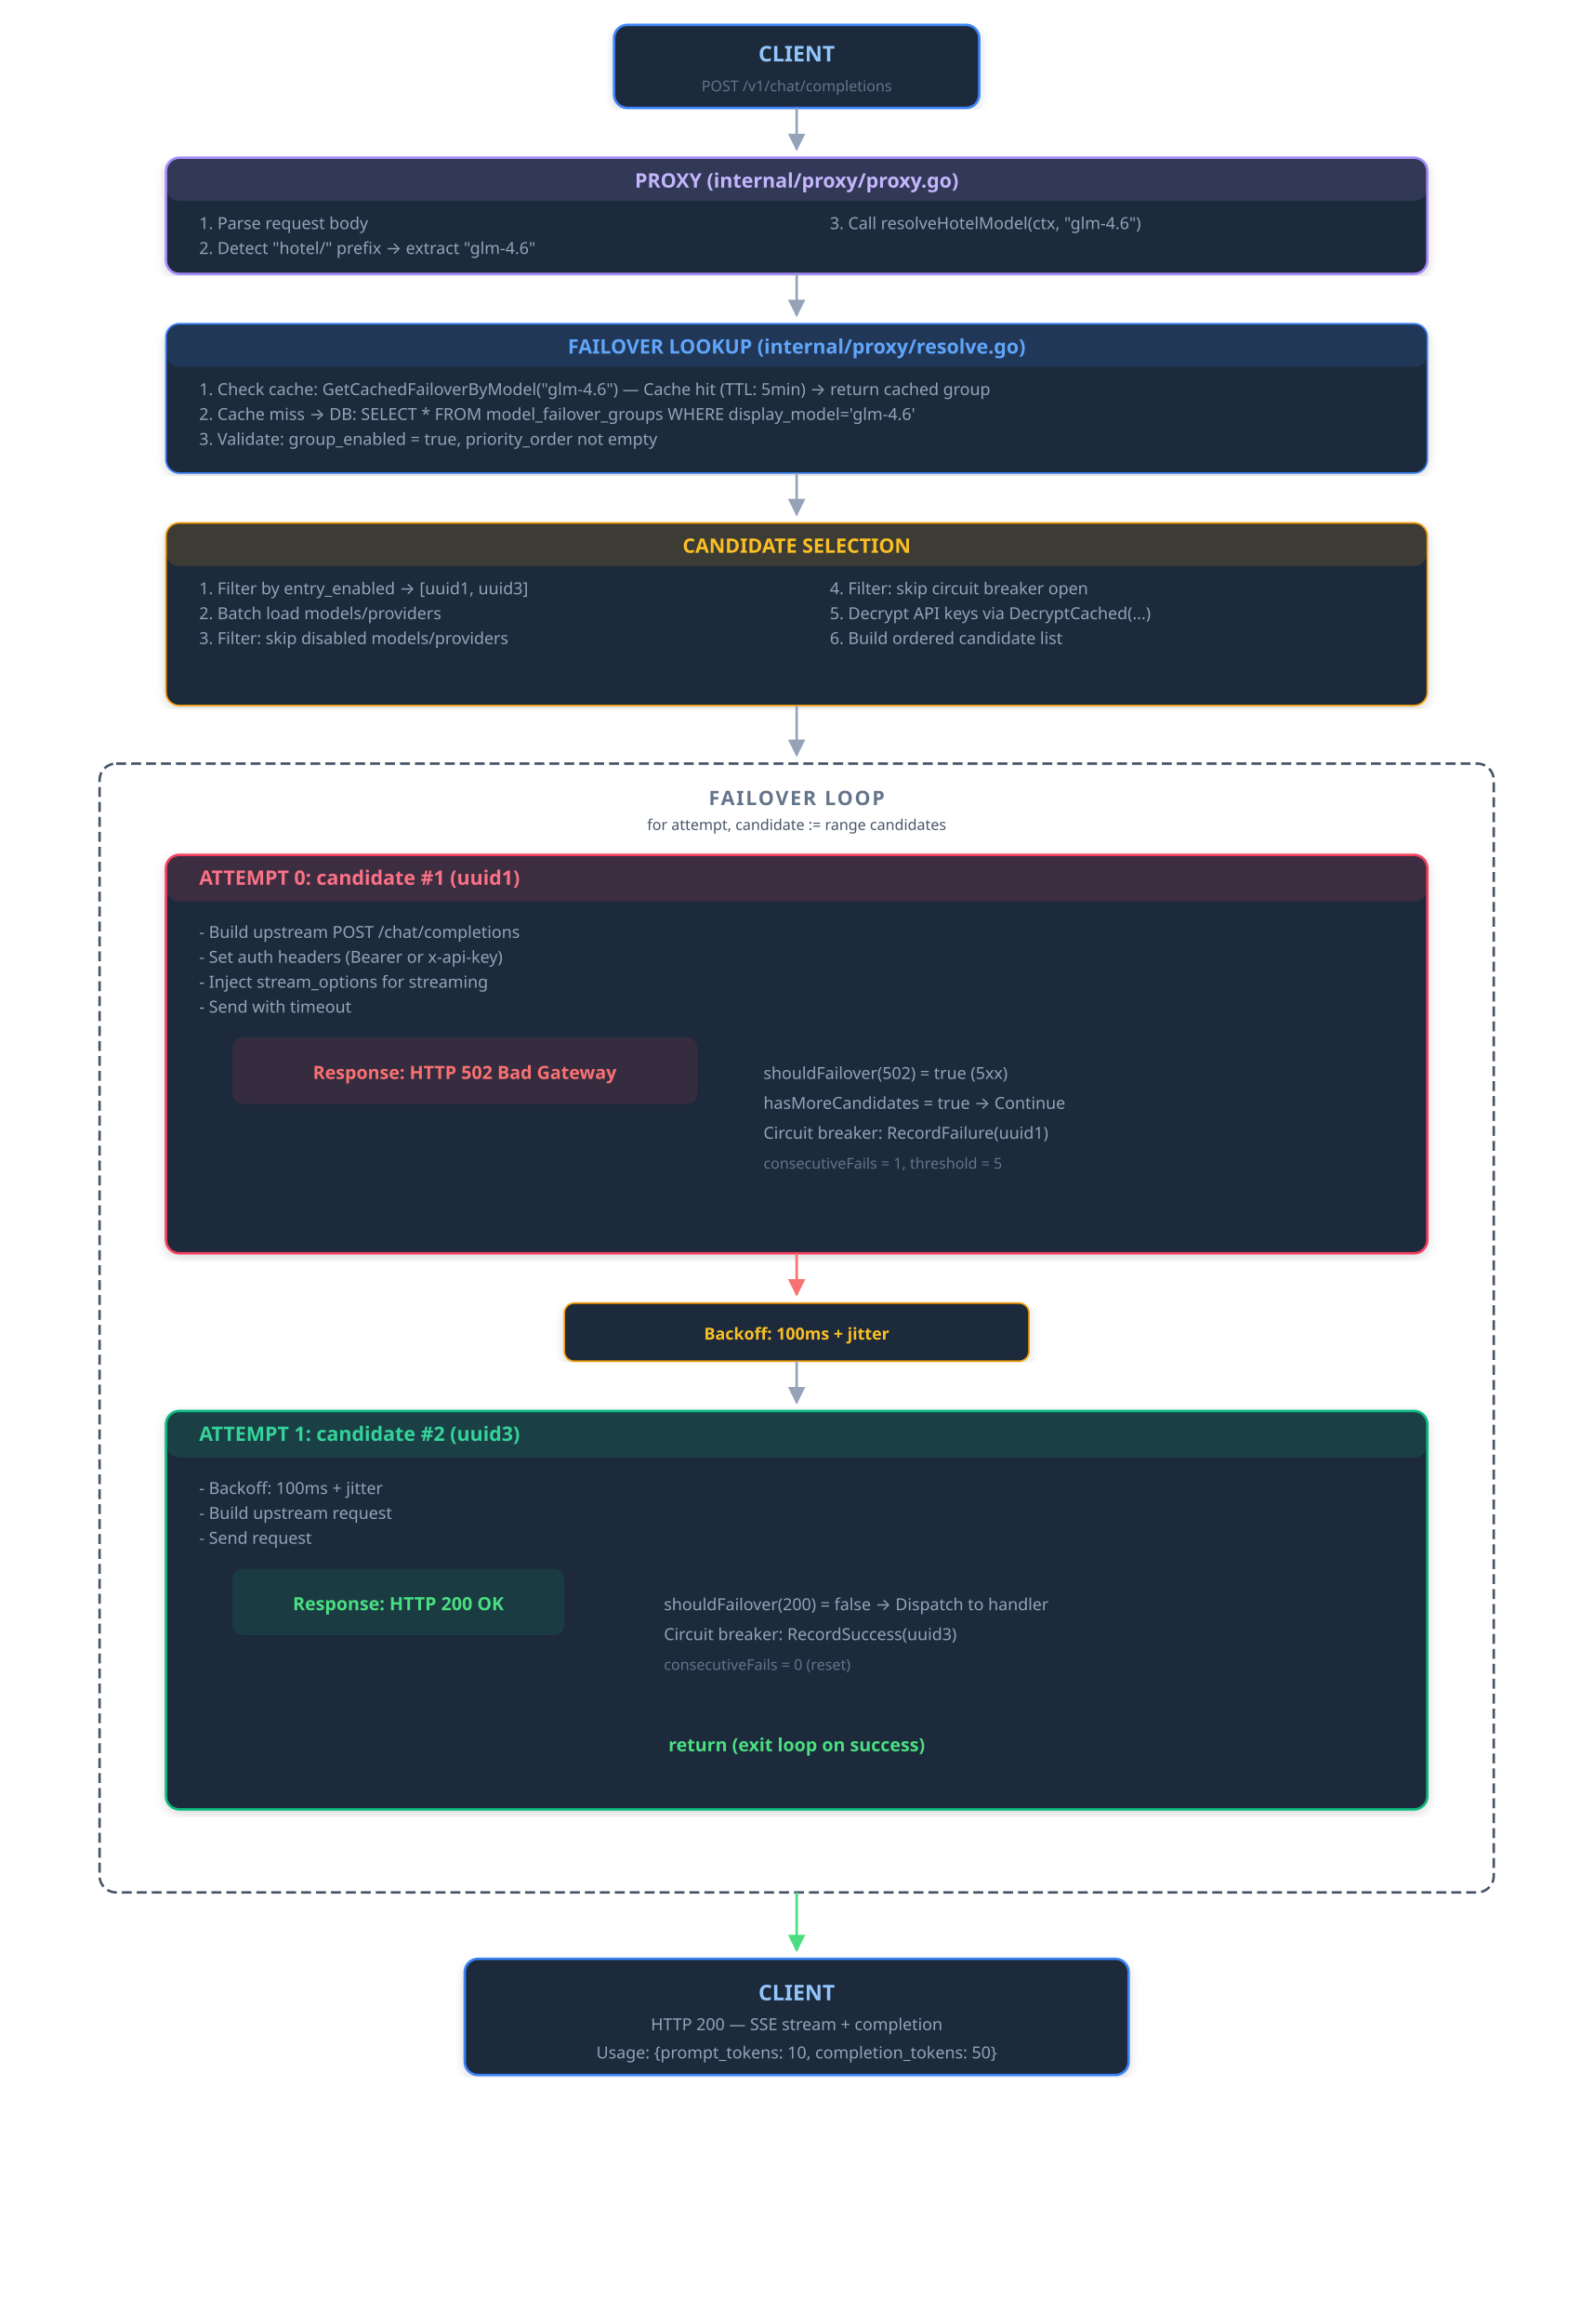
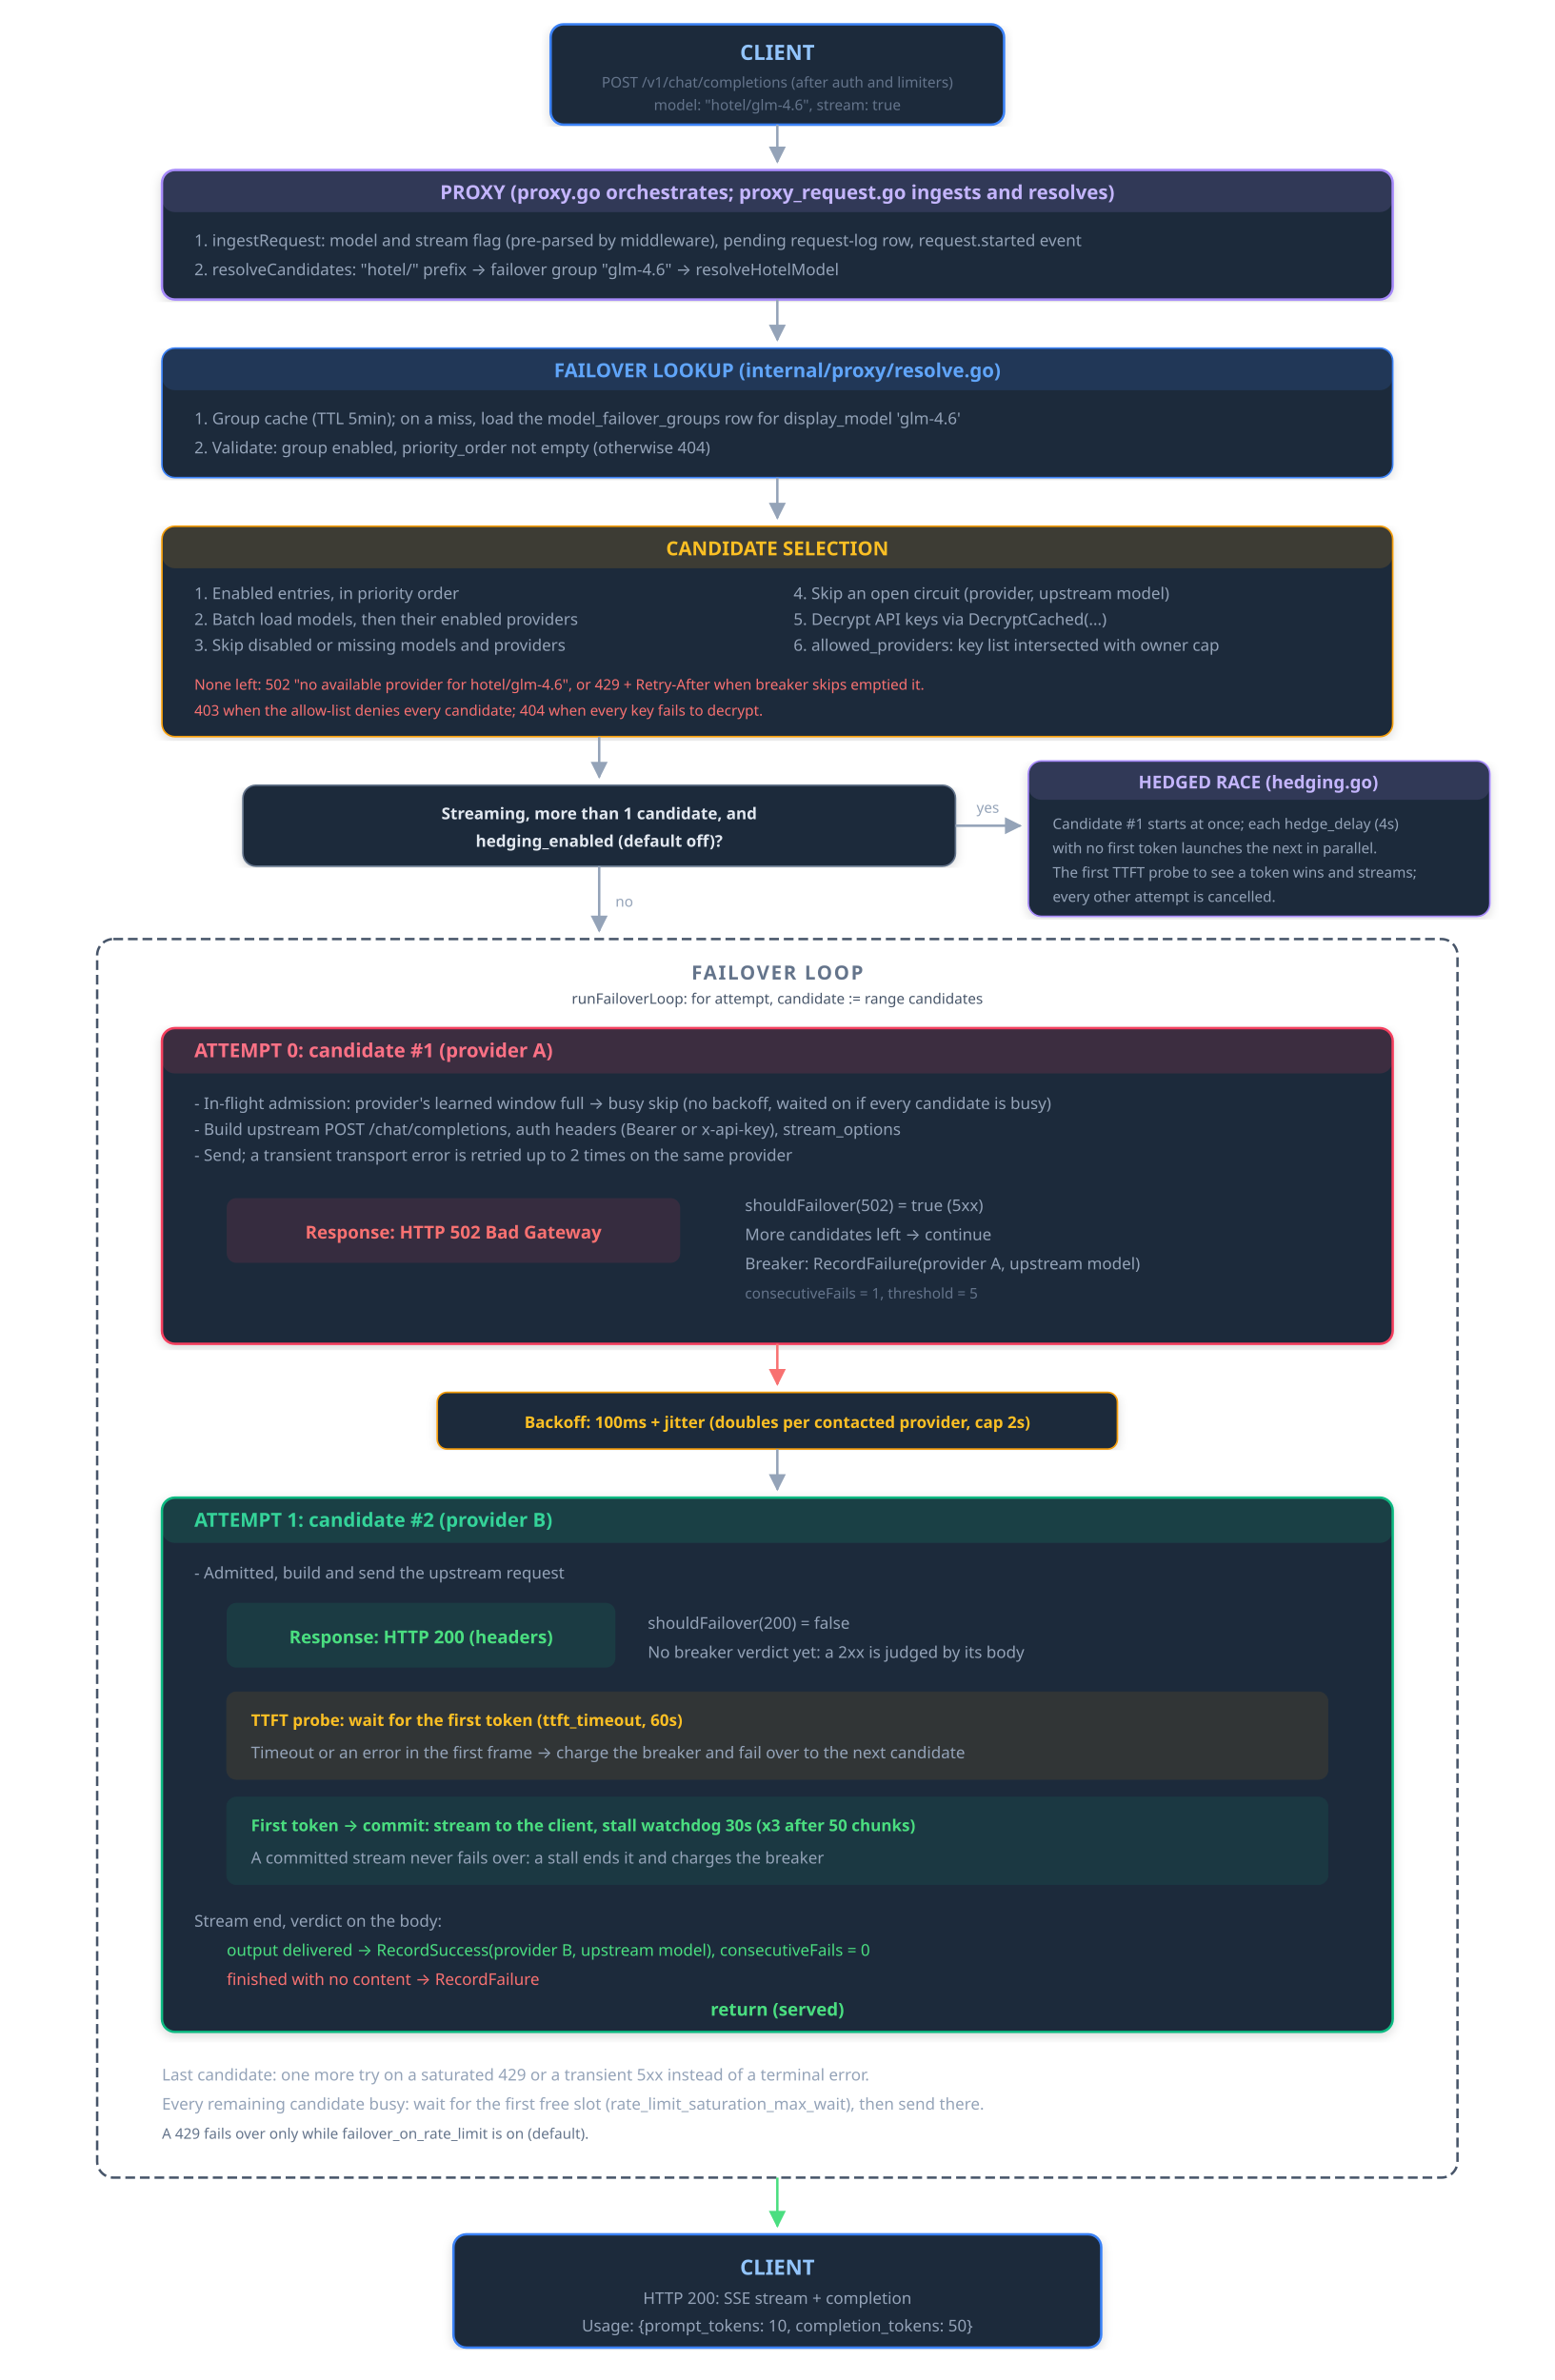
- <svg xmlns="http://www.w3.org/2000/svg" viewBox="0 0 960 1400" font-family="'Segoe UI', system-ui, -apple-system, sans-serif">
+ <svg xmlns="http://www.w3.org/2000/svg" viewBox="0 0 960 1470" font-family="'Segoe UI', system-ui, -apple-system, sans-serif">
  <defs>
    <marker id="arr" viewBox="0 0 10 10" refX="9" refY="5" markerWidth="7" markerHeight="7" orient="auto-start-reverse">
      <path d="M 0 0 L 10 5 L 0 10 z" fill="#94a3b8" />
    </marker>
    <marker id="arr-red" viewBox="0 0 10 10" refX="9" refY="5" markerWidth="7" markerHeight="7" orient="auto-start-reverse">
      <path d="M 0 0 L 10 5 L 0 10 z" fill="#f87171" />
    </marker>
    <marker id="arr-grn" viewBox="0 0 10 10" refX="9" refY="5" markerWidth="7" markerHeight="7" orient="auto-start-reverse">
      <path d="M 0 0 L 10 5 L 0 10 z" fill="#4ade80" />
    </marker>
    <filter id="shadow" x="-2%" y="-2%" width="104%" height="104%">
      <feDropShadow dx="0" dy="2" stdDeviation="3" flood-opacity="0.15" />
    </filter>
  </defs>
-   <rect x="370" y="15" width="220" height="50" rx="8" fill="#1e293b" stroke="#3b82f6" stroke-width="1.5" filter="url(#shadow)" />
+   <rect x="340" y="15" width="280" height="62" rx="8" fill="#1e293b" stroke="#3b82f6" stroke-width="1.5" filter="url(#shadow)" />
  <text x="480" y="37" text-anchor="middle" fill="#93c5fd" font-size="13" font-weight="700">CLIENT</text>
-   <text x="480" y="55" text-anchor="middle" fill="#64748b" font-size="9">POST /v1/chat/completions</text>
-   <text x="480" y="60" text-anchor="middle" fill="#64748b" font-size="9" />
-   <line x1="480" y1="65" x2="480" y2="90" stroke="#94a3b8" stroke-width="1.5" marker-end="url(#arr)" />
-   <rect x="100" y="95" width="760" height="70" rx="8" fill="#1e293b" stroke="#a78bfa" stroke-width="1.5" filter="url(#shadow)" />
-   <rect x="100" y="95" width="760" height="26" rx="8" fill="#a78bfa" opacity="0.15" />
-   <text x="480" y="113" text-anchor="middle" fill="#c4b5fd" font-size="12" font-weight="700">PROXY (internal/proxy/proxy.go)</text>
-   <text x="120" y="138" fill="#94a3b8" font-size="10">1. Parse request body</text>
-   <text x="120" y="153" fill="#94a3b8" font-size="10">2. Detect "hotel/" prefix → extract "glm-4.6"</text>
-   <text x="500" y="138" fill="#94a3b8" font-size="10">3. Call resolveHotelModel(ctx, "glm-4.6")</text>
-   <line x1="480" y1="165" x2="480" y2="190" stroke="#94a3b8" stroke-width="1.5" marker-end="url(#arr)" />
-   <rect x="100" y="195" width="760" height="90" rx="8" fill="#1e293b" stroke="#3b82f6" stroke-width="1" filter="url(#shadow)" />
-   <rect x="100" y="195" width="760" height="26" rx="8" fill="#3b82f6" opacity="0.15" />
-   <text x="480" y="213" text-anchor="middle" fill="#60a5fa" font-size="12" font-weight="700">FAILOVER LOOKUP (internal/proxy/resolve.go)</text>
-   <text x="120" y="238" fill="#94a3b8" font-size="10">1. Check cache: GetCachedFailoverByModel("glm-4.6") — Cache hit (TTL: 5min) → return cached group</text>
-   <text x="120" y="253" fill="#94a3b8" font-size="10">2. Cache miss → DB: SELECT * FROM model_failover_groups WHERE display_model='glm-4.6'</text>
-   <text x="120" y="268" fill="#94a3b8" font-size="10">3. Validate: group_enabled = true, priority_order not empty</text>
-   <line x1="480" y1="285" x2="480" y2="310" stroke="#94a3b8" stroke-width="1.5" marker-end="url(#arr)" />
-   <rect x="100" y="315" width="760" height="110" rx="8" fill="#1e293b" stroke="#f59e0b" stroke-width="1" filter="url(#shadow)" />
-   <rect x="100" y="315" width="760" height="26" rx="8" fill="#f59e0b" opacity="0.15" />
-   <text x="480" y="333" text-anchor="middle" fill="#fbbf24" font-size="12" font-weight="700">CANDIDATE SELECTION</text>
-   <text x="120" y="358" fill="#94a3b8" font-size="10">1. Filter by entry_enabled → [uuid1, uuid3]</text>
-   <text x="120" y="373" fill="#94a3b8" font-size="10">2. Batch load models/providers</text>
-   <text x="120" y="388" fill="#94a3b8" font-size="10">3. Filter: skip disabled models/providers</text>
-   <text x="500" y="358" fill="#94a3b8" font-size="10">4. Filter: skip circuit breaker open</text>
-   <text x="500" y="373" fill="#94a3b8" font-size="10">5. Decrypt API keys via DecryptCached(...)</text>
-   <text x="500" y="388" fill="#94a3b8" font-size="10">6. Build ordered candidate list</text>
-   <line x1="480" y1="425" x2="480" y2="455" stroke="#94a3b8" stroke-width="1.5" marker-end="url(#arr)" />
-   <rect x="60" y="460" width="840" height="680" rx="10" fill="none" stroke="#475569" stroke-width="1.5" stroke-dasharray="6,3" />
-   <text x="480" y="485" text-anchor="middle" fill="#64748b" font-size="12" font-weight="600" letter-spacing="1">FAILOVER LOOP</text>
-   <text x="480" y="500" text-anchor="middle" fill="#475569" font-size="9">for attempt, candidate := range candidates</text>
-   <rect x="100" y="515" width="760" height="240" rx="8" fill="#1e293b" stroke="#f43f5e" stroke-width="1.5" filter="url(#shadow)" />
-   <rect x="100" y="515" width="760" height="28" rx="8" fill="#f43f5e" opacity="0.15" />
-   <text x="120" y="533" fill="#fb7185" font-size="12" font-weight="700">ATTEMPT 0: candidate #1 (uuid1)</text>
-   <text x="120" y="565" fill="#94a3b8" font-size="10">- Build upstream POST /chat/completions</text>
-   <text x="120" y="580" fill="#94a3b8" font-size="10">- Set auth headers (Bearer or x-api-key)</text>
-   <text x="120" y="595" fill="#94a3b8" font-size="10">- Inject stream_options for streaming</text>
-   <text x="120" y="610" fill="#94a3b8" font-size="10">- Send with timeout</text>
-   <rect x="140" y="625" width="280" height="40" rx="6" fill="#f43f5e" opacity="0.12" />
-   <text x="280" y="650" text-anchor="middle" fill="#f87171" font-size="11" font-weight="700">Response: HTTP 502 Bad Gateway</text>
-   <text x="460" y="650" fill="#94a3b8" font-size="10">shouldFailover(502) = true (5xx)</text>
-   <text x="460" y="668" fill="#94a3b8" font-size="10">hasMoreCandidates = true → Continue</text>
-   <text x="460" y="686" fill="#94a3b8" font-size="10">Circuit breaker: RecordFailure(uuid1)</text>
-   <text x="460" y="704" fill="#64748b" font-size="9">consecutiveFails = 1, threshold = 5</text>
-   <line x1="480" y1="755" x2="480" y2="780" stroke="#f87171" stroke-width="1.5" marker-end="url(#arr-red)" />
-   <rect x="340" y="785" width="280" height="35" rx="6" fill="#1e293b" stroke="#f59e0b" stroke-width="1" filter="url(#shadow)" />
-   <text x="480" y="807" text-anchor="middle" fill="#fbbf24" font-size="10" font-weight="600">Backoff: 100ms + jitter</text>
-   <line x1="480" y1="820" x2="480" y2="845" stroke="#94a3b8" stroke-width="1.5" marker-end="url(#arr)" />
-   <rect x="100" y="850" width="760" height="240" rx="8" fill="#1e293b" stroke="#10b981" stroke-width="1.5" filter="url(#shadow)" />
-   <rect x="100" y="850" width="760" height="28" rx="8" fill="#10b981" opacity="0.15" />
-   <text x="120" y="868" fill="#34d399" font-size="12" font-weight="700">ATTEMPT 1: candidate #2 (uuid3)</text>
-   <text x="120" y="900" fill="#94a3b8" font-size="10">- Backoff: 100ms + jitter</text>
-   <text x="120" y="915" fill="#94a3b8" font-size="10">- Build upstream request</text>
-   <text x="120" y="930" fill="#94a3b8" font-size="10">- Send request</text>
-   <rect x="140" y="945" width="200" height="40" rx="6" fill="#10b981" opacity="0.12" />
-   <text x="240" y="970" text-anchor="middle" fill="#4ade80" font-size="11" font-weight="700">Response: HTTP 200 OK</text>
-   <text x="400" y="970" fill="#94a3b8" font-size="10">shouldFailover(200) = false → Dispatch to handler</text>
-   <text x="400" y="988" fill="#94a3b8" font-size="10">Circuit breaker: RecordSuccess(uuid3)</text>
-   <text x="400" y="1006" fill="#64748b" font-size="9">consecutiveFails = 0 (reset)</text>
-   <text x="480" y="1055" text-anchor="middle" fill="#4ade80" font-size="11" font-weight="600">return (exit loop on success)</text>
-   <line x1="480" y1="1140" x2="480" y2="1175" stroke="#4ade80" stroke-width="1.5" marker-end="url(#arr-grn)" />
-   <rect x="280" y="1180" width="400" height="70" rx="8" fill="#1e293b" stroke="#3b82f6" stroke-width="1.5" filter="url(#shadow)" />
-   <text x="480" y="1205" text-anchor="middle" fill="#93c5fd" font-size="13" font-weight="700">CLIENT</text>
-   <text x="480" y="1223" text-anchor="middle" fill="#94a3b8" font-size="10">HTTP 200 — SSE stream + completion</text>
-   <text x="480" y="1240" text-anchor="middle" fill="#94a3b8" font-size="10">Usage: {prompt_tokens: 10, completion_tokens: 50}</text>
+   <text x="480" y="54" text-anchor="middle" fill="#64748b" font-size="9">POST /v1/chat/completions (after auth and limiters)</text>
+   <text x="480" y="68" text-anchor="middle" fill="#64748b" font-size="9">model: "hotel/glm-4.6", stream: true</text>
+   <line x1="480" y1="77" x2="480" y2="100" stroke="#94a3b8" stroke-width="1.5" marker-end="url(#arr)" />
+   <rect x="100" y="105" width="760" height="80" rx="8" fill="#1e293b" stroke="#a78bfa" stroke-width="1.5" filter="url(#shadow)" />
+   <rect x="100" y="105" width="760" height="26" rx="8" fill="#a78bfa" opacity="0.15" />
+   <text x="480" y="123" text-anchor="middle" fill="#c4b5fd" font-size="12" font-weight="700">PROXY (proxy.go orchestrates; proxy_request.go ingests and resolves)</text>
+   <text x="120" y="152" fill="#94a3b8" font-size="10">1. ingestRequest: model and stream flag (pre-parsed by middleware), pending request-log row, request.started event</text>
+   <text x="120" y="170" fill="#94a3b8" font-size="10">2. resolveCandidates: "hotel/" prefix → failover group "glm-4.6" → resolveHotelModel</text>
+   <line x1="480" y1="185" x2="480" y2="210" stroke="#94a3b8" stroke-width="1.5" marker-end="url(#arr)" />
+   <rect x="100" y="215" width="760" height="80" rx="8" fill="#1e293b" stroke="#3b82f6" stroke-width="1" filter="url(#shadow)" />
+   <rect x="100" y="215" width="760" height="26" rx="8" fill="#3b82f6" opacity="0.15" />
+   <text x="480" y="233" text-anchor="middle" fill="#60a5fa" font-size="12" font-weight="700">FAILOVER LOOKUP (internal/proxy/resolve.go)</text>
+   <text x="120" y="262" fill="#94a3b8" font-size="10">1. Group cache (TTL 5min); on a miss, load the model_failover_groups row for display_model 'glm-4.6'</text>
+   <text x="120" y="280" fill="#94a3b8" font-size="10">2. Validate: group enabled, priority_order not empty (otherwise 404)</text>
+   <line x1="480" y1="295" x2="480" y2="320" stroke="#94a3b8" stroke-width="1.5" marker-end="url(#arr)" />
+   <rect x="100" y="325" width="760" height="130" rx="8" fill="#1e293b" stroke="#f59e0b" stroke-width="1" filter="url(#shadow)" />
+   <rect x="100" y="325" width="760" height="26" rx="8" fill="#f59e0b" opacity="0.15" />
+   <text x="480" y="343" text-anchor="middle" fill="#fbbf24" font-size="12" font-weight="700">CANDIDATE SELECTION</text>
+   <text x="120" y="370" fill="#94a3b8" font-size="10">1. Enabled entries, in priority order</text>
+   <text x="120" y="386" fill="#94a3b8" font-size="10">2. Batch load models, then their enabled providers</text>
+   <text x="120" y="402" fill="#94a3b8" font-size="10">3. Skip disabled or missing models and providers</text>
+   <text x="490" y="370" fill="#94a3b8" font-size="10">4. Skip an open circuit (provider, upstream model)</text>
+   <text x="490" y="386" fill="#94a3b8" font-size="10">5. Decrypt API keys via DecryptCached(...)</text>
+   <text x="490" y="402" fill="#94a3b8" font-size="10">6. allowed_providers: key list intersected with owner cap</text>
+   <text x="120" y="426" fill="#f87171" font-size="9">None left: 502 "no available provider for hotel/glm-4.6", or 429 + Retry-After when breaker skips emptied it.</text>
+   <text x="120" y="442" fill="#f87171" font-size="9">403 when the allow-list denies every candidate; 404 when every key fails to decrypt.</text>
+   <line x1="370" y1="455" x2="370" y2="480" stroke="#94a3b8" stroke-width="1.5" marker-end="url(#arr)" />
+   <rect x="150" y="485" width="440" height="50" rx="8" fill="#1e293b" stroke="#64748b" stroke-width="1" filter="url(#shadow)" />
+   <text x="370" y="506" text-anchor="middle" fill="#e2e8f0" font-size="10" font-weight="600">Streaming, more than 1 candidate, and</text>
+   <text x="370" y="523" text-anchor="middle" fill="#e2e8f0" font-size="10" font-weight="600">hedging_enabled (default off)?</text>
+   <line x1="590" y1="510" x2="630" y2="510" stroke="#94a3b8" stroke-width="1.5" marker-end="url(#arr)" />
+   <text x="610" y="502" text-anchor="middle" fill="#94a3b8" font-size="9">yes</text>
+   <rect x="635" y="470" width="285" height="96" rx="8" fill="#1e293b" stroke="#a78bfa" stroke-width="1" filter="url(#shadow)" />
+   <rect x="635" y="470" width="285" height="24" rx="8" fill="#a78bfa" opacity="0.15" />
+   <text x="777" y="487" text-anchor="middle" fill="#c4b5fd" font-size="11" font-weight="700">HEDGED RACE (hedging.go)</text>
+   <text x="650" y="512" fill="#94a3b8" font-size="9">Candidate #1 starts at once; each hedge_delay (4s)</text>
+   <text x="650" y="527" fill="#94a3b8" font-size="9">with no first token launches the next in parallel.</text>
+   <text x="650" y="542" fill="#94a3b8" font-size="9">The first TTFT probe to see a token wins and streams;</text>
+   <text x="650" y="557" fill="#94a3b8" font-size="9">every other attempt is cancelled.</text>
+   <line x1="370" y1="535" x2="370" y2="575" stroke="#94a3b8" stroke-width="1.5" marker-end="url(#arr)" />
+   <text x="380" y="560" fill="#94a3b8" font-size="9">no</text>
+   <rect x="60" y="580" width="840" height="765" rx="10" fill="none" stroke="#475569" stroke-width="1.5" stroke-dasharray="6,3" />
+   <text x="480" y="605" text-anchor="middle" fill="#64748b" font-size="12" font-weight="600" letter-spacing="1">FAILOVER LOOP</text>
+   <text x="480" y="620" text-anchor="middle" fill="#475569" font-size="9">runFailoverLoop: for attempt, candidate := range candidates</text>
+   <rect x="100" y="635" width="760" height="195" rx="8" fill="#1e293b" stroke="#f43f5e" stroke-width="1.5" filter="url(#shadow)" />
+   <rect x="100" y="635" width="760" height="28" rx="8" fill="#f43f5e" opacity="0.15" />
+   <text x="120" y="653" fill="#fb7185" font-size="12" font-weight="700">ATTEMPT 0: candidate #1 (provider A)</text>
+   <text x="120" y="685" fill="#94a3b8" font-size="10">- In-flight admission: provider's learned window full → busy skip (no backoff, waited on if every candidate is busy)</text>
+   <text x="120" y="701" fill="#94a3b8" font-size="10">- Build upstream POST /chat/completions, auth headers (Bearer or x-api-key), stream_options</text>
+   <text x="120" y="717" fill="#94a3b8" font-size="10">- Send; a transient transport error is retried up to 2 times on the same provider</text>
+   <rect x="140" y="740" width="280" height="40" rx="6" fill="#f43f5e" opacity="0.12" />
+   <text x="280" y="765" text-anchor="middle" fill="#f87171" font-size="11" font-weight="700">Response: HTTP 502 Bad Gateway</text>
+   <text x="460" y="748" fill="#94a3b8" font-size="10">shouldFailover(502) = true (5xx)</text>
+   <text x="460" y="766" fill="#94a3b8" font-size="10">More candidates left → continue</text>
+   <text x="460" y="784" fill="#94a3b8" font-size="10">Breaker: RecordFailure(provider A, upstream model)</text>
+   <text x="460" y="802" fill="#64748b" font-size="9">consecutiveFails = 1, threshold = 5</text>
+   <line x1="480" y1="830" x2="480" y2="855" stroke="#f87171" stroke-width="1.5" marker-end="url(#arr-red)" />
+   <rect x="270" y="860" width="420" height="35" rx="6" fill="#1e293b" stroke="#f59e0b" stroke-width="1" filter="url(#shadow)" />
+   <text x="480" y="882" text-anchor="middle" fill="#fbbf24" font-size="10" font-weight="600">Backoff: 100ms + jitter (doubles per contacted provider, cap 2s)</text>
+   <line x1="480" y1="895" x2="480" y2="920" stroke="#94a3b8" stroke-width="1.5" marker-end="url(#arr)" />
+   <rect x="100" y="925" width="760" height="330" rx="8" fill="#1e293b" stroke="#10b981" stroke-width="1.5" filter="url(#shadow)" />
+   <rect x="100" y="925" width="760" height="28" rx="8" fill="#10b981" opacity="0.15" />
+   <text x="120" y="943" fill="#34d399" font-size="12" font-weight="700">ATTEMPT 1: candidate #2 (provider B)</text>
+   <text x="120" y="975" fill="#94a3b8" font-size="10">- Admitted, build and send the upstream request</text>
+   <rect x="140" y="990" width="240" height="40" rx="6" fill="#10b981" opacity="0.12" />
+   <text x="260" y="1015" text-anchor="middle" fill="#4ade80" font-size="11" font-weight="700">Response: HTTP 200 (headers)</text>
+   <text x="400" y="1006" fill="#94a3b8" font-size="10">shouldFailover(200) = false</text>
+   <text x="400" y="1024" fill="#94a3b8" font-size="10">No breaker verdict yet: a 2xx is judged by its body</text>
+   <rect x="140" y="1045" width="680" height="54" rx="6" fill="#f59e0b" opacity="0.10" stroke="#f59e0b" stroke-width="0.5" />
+   <text x="155" y="1066" fill="#fbbf24" font-size="10" font-weight="600">TTFT probe: wait for the first token (ttft_timeout, 60s)</text>
+   <text x="155" y="1086" fill="#94a3b8" font-size="10">Timeout or an error in the first frame → charge the breaker and fail over to the next candidate</text>
+   <rect x="140" y="1110" width="680" height="54" rx="6" fill="#10b981" opacity="0.10" stroke="#10b981" stroke-width="0.5" />
+   <text x="155" y="1131" fill="#4ade80" font-size="10" font-weight="600">First token → commit: stream to the client, stall watchdog 30s (x3 after 50 chunks)</text>
+   <text x="155" y="1151" fill="#94a3b8" font-size="10">A committed stream never fails over: a stall ends it and charges the breaker</text>
+   <text x="120" y="1190" fill="#94a3b8" font-size="10">Stream end, verdict on the body:</text>
+   <text x="140" y="1208" fill="#4ade80" font-size="10">output delivered → RecordSuccess(provider B, upstream model), consecutiveFails = 0</text>
+   <text x="140" y="1226" fill="#f87171" font-size="10">finished with no content → RecordFailure</text>
+   <text x="480" y="1245" text-anchor="middle" fill="#4ade80" font-size="11" font-weight="600">return (served)</text>
+   <text x="100" y="1285" fill="#94a3b8" font-size="10">Last candidate: one more try on a saturated 429 or a transient 5xx instead of a terminal error.</text>
+   <text x="100" y="1303" fill="#94a3b8" font-size="10">Every remaining candidate busy: wait for the first free slot (rate_limit_saturation_max_wait), then send there.</text>
+   <text x="100" y="1321" fill="#64748b" font-size="9">A 429 fails over only while failover_on_rate_limit is on (default).</text>
+   <line x1="480" y1="1345" x2="480" y2="1375" stroke="#4ade80" stroke-width="1.5" marker-end="url(#arr-grn)" />
+   <rect x="280" y="1380" width="400" height="70" rx="8" fill="#1e293b" stroke="#3b82f6" stroke-width="1.5" filter="url(#shadow)" />
+   <text x="480" y="1405" text-anchor="middle" fill="#93c5fd" font-size="13" font-weight="700">CLIENT</text>
+   <text x="480" y="1423" text-anchor="middle" fill="#94a3b8" font-size="10">HTTP 200: SSE stream + completion</text>
+   <text x="480" y="1440" text-anchor="middle" fill="#94a3b8" font-size="10">Usage: {prompt_tokens: 10, completion_tokens: 50}</text>
</svg>
